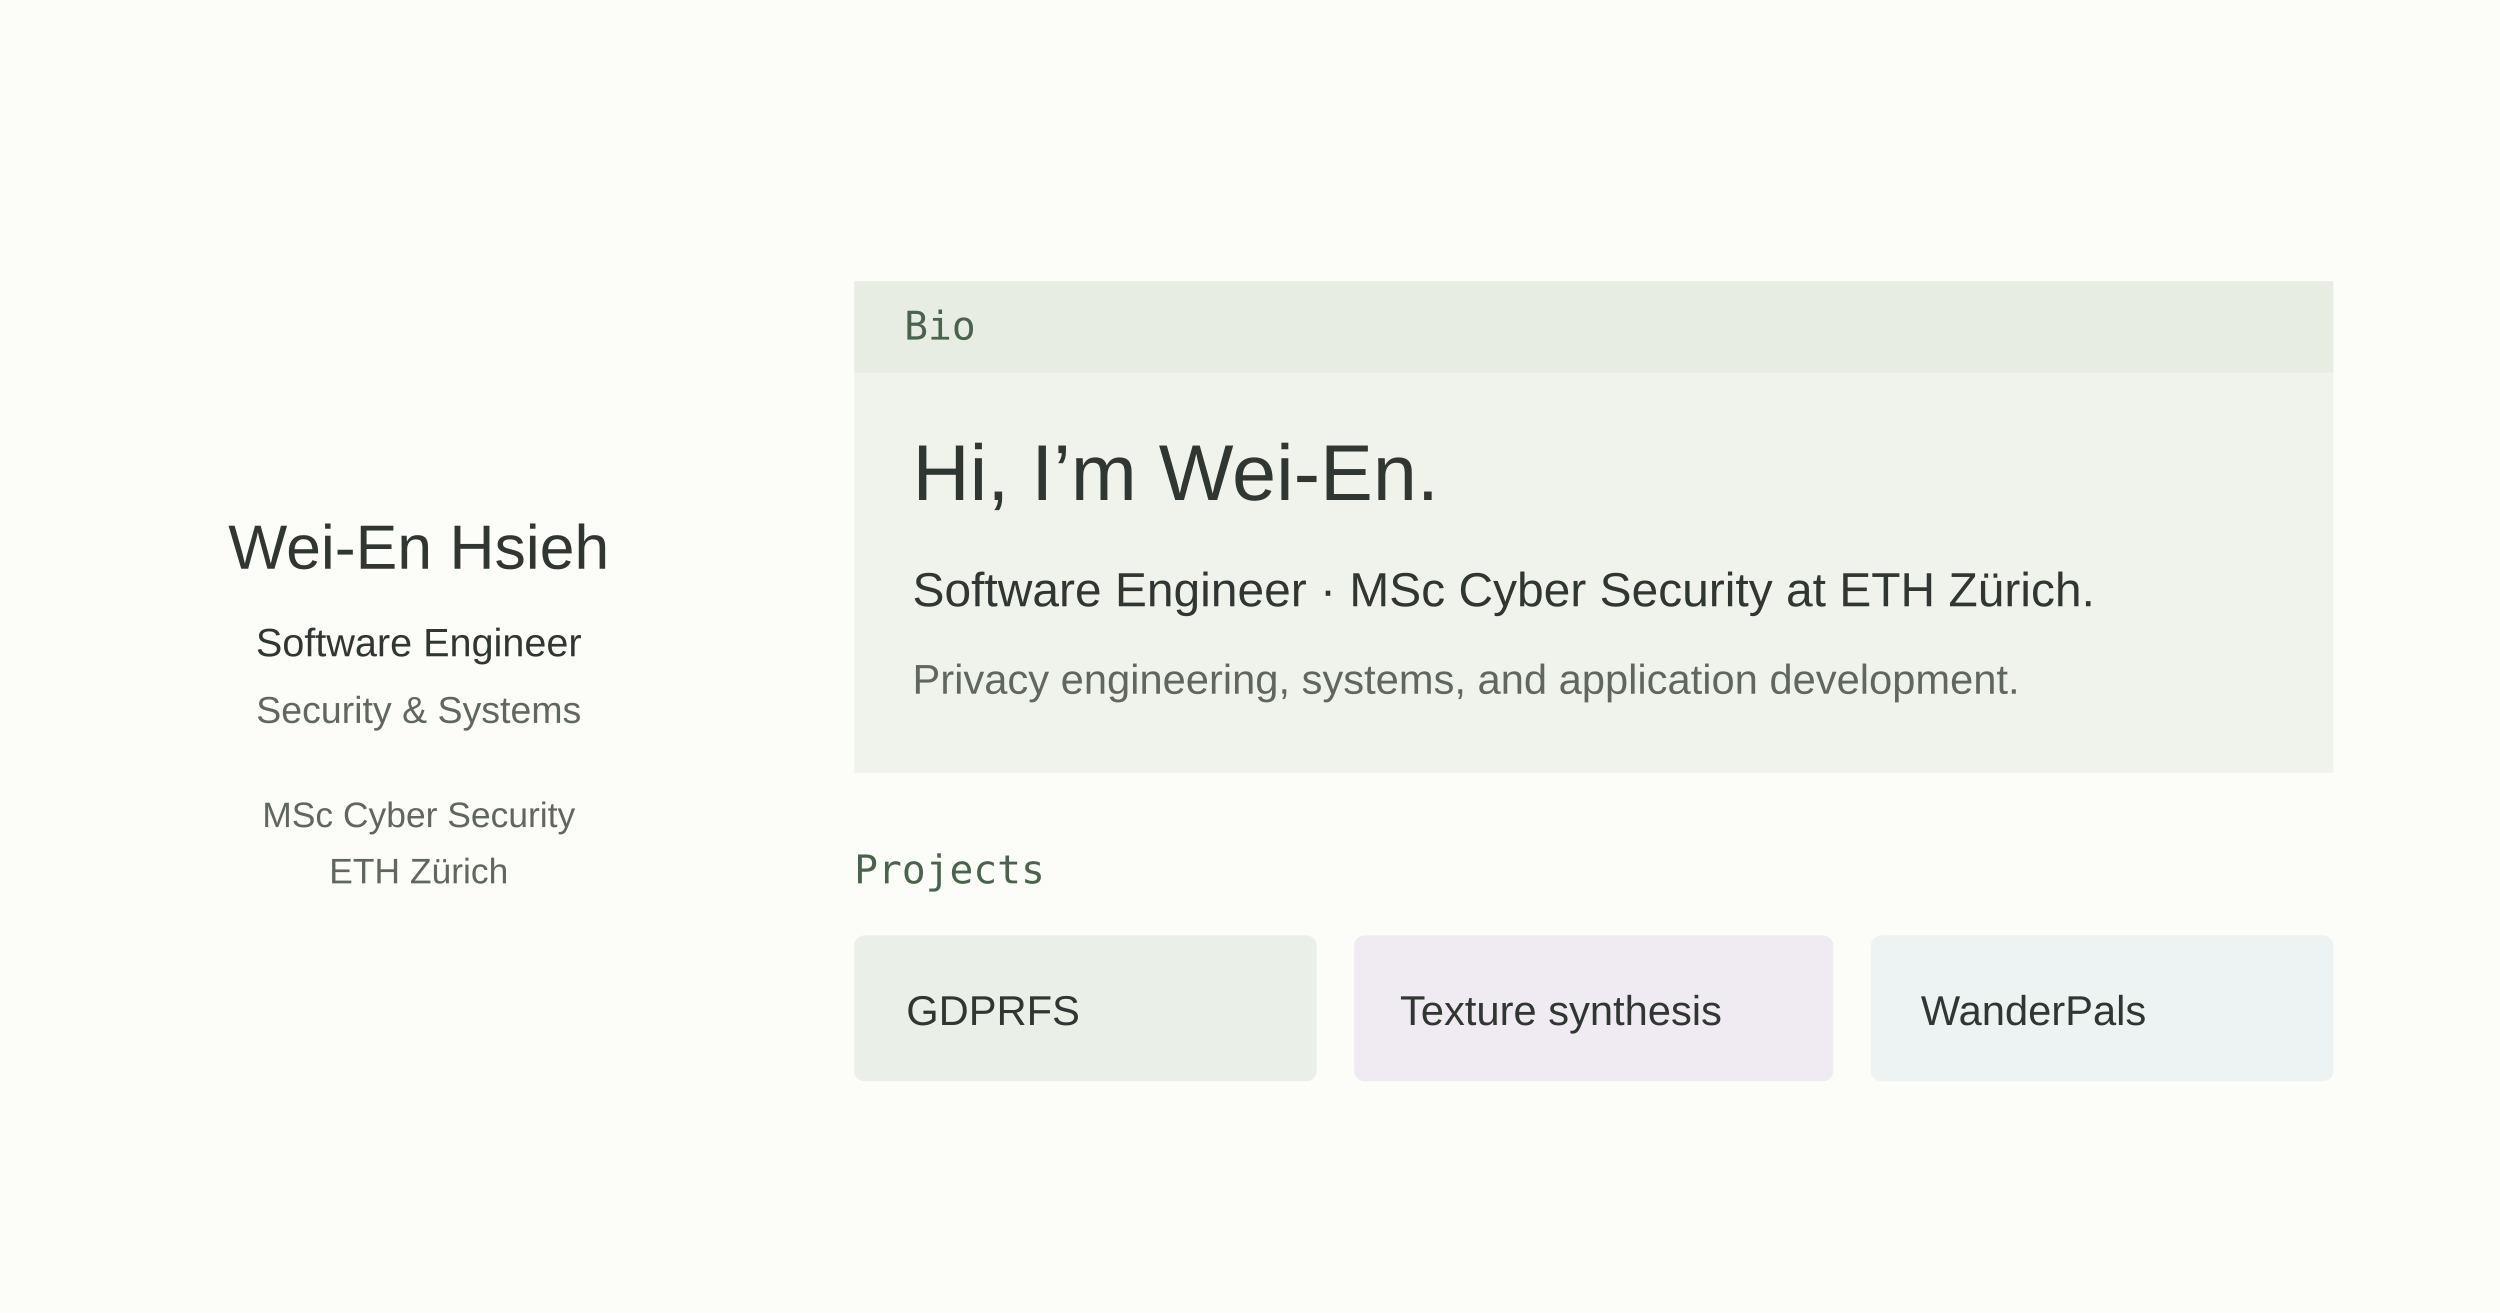
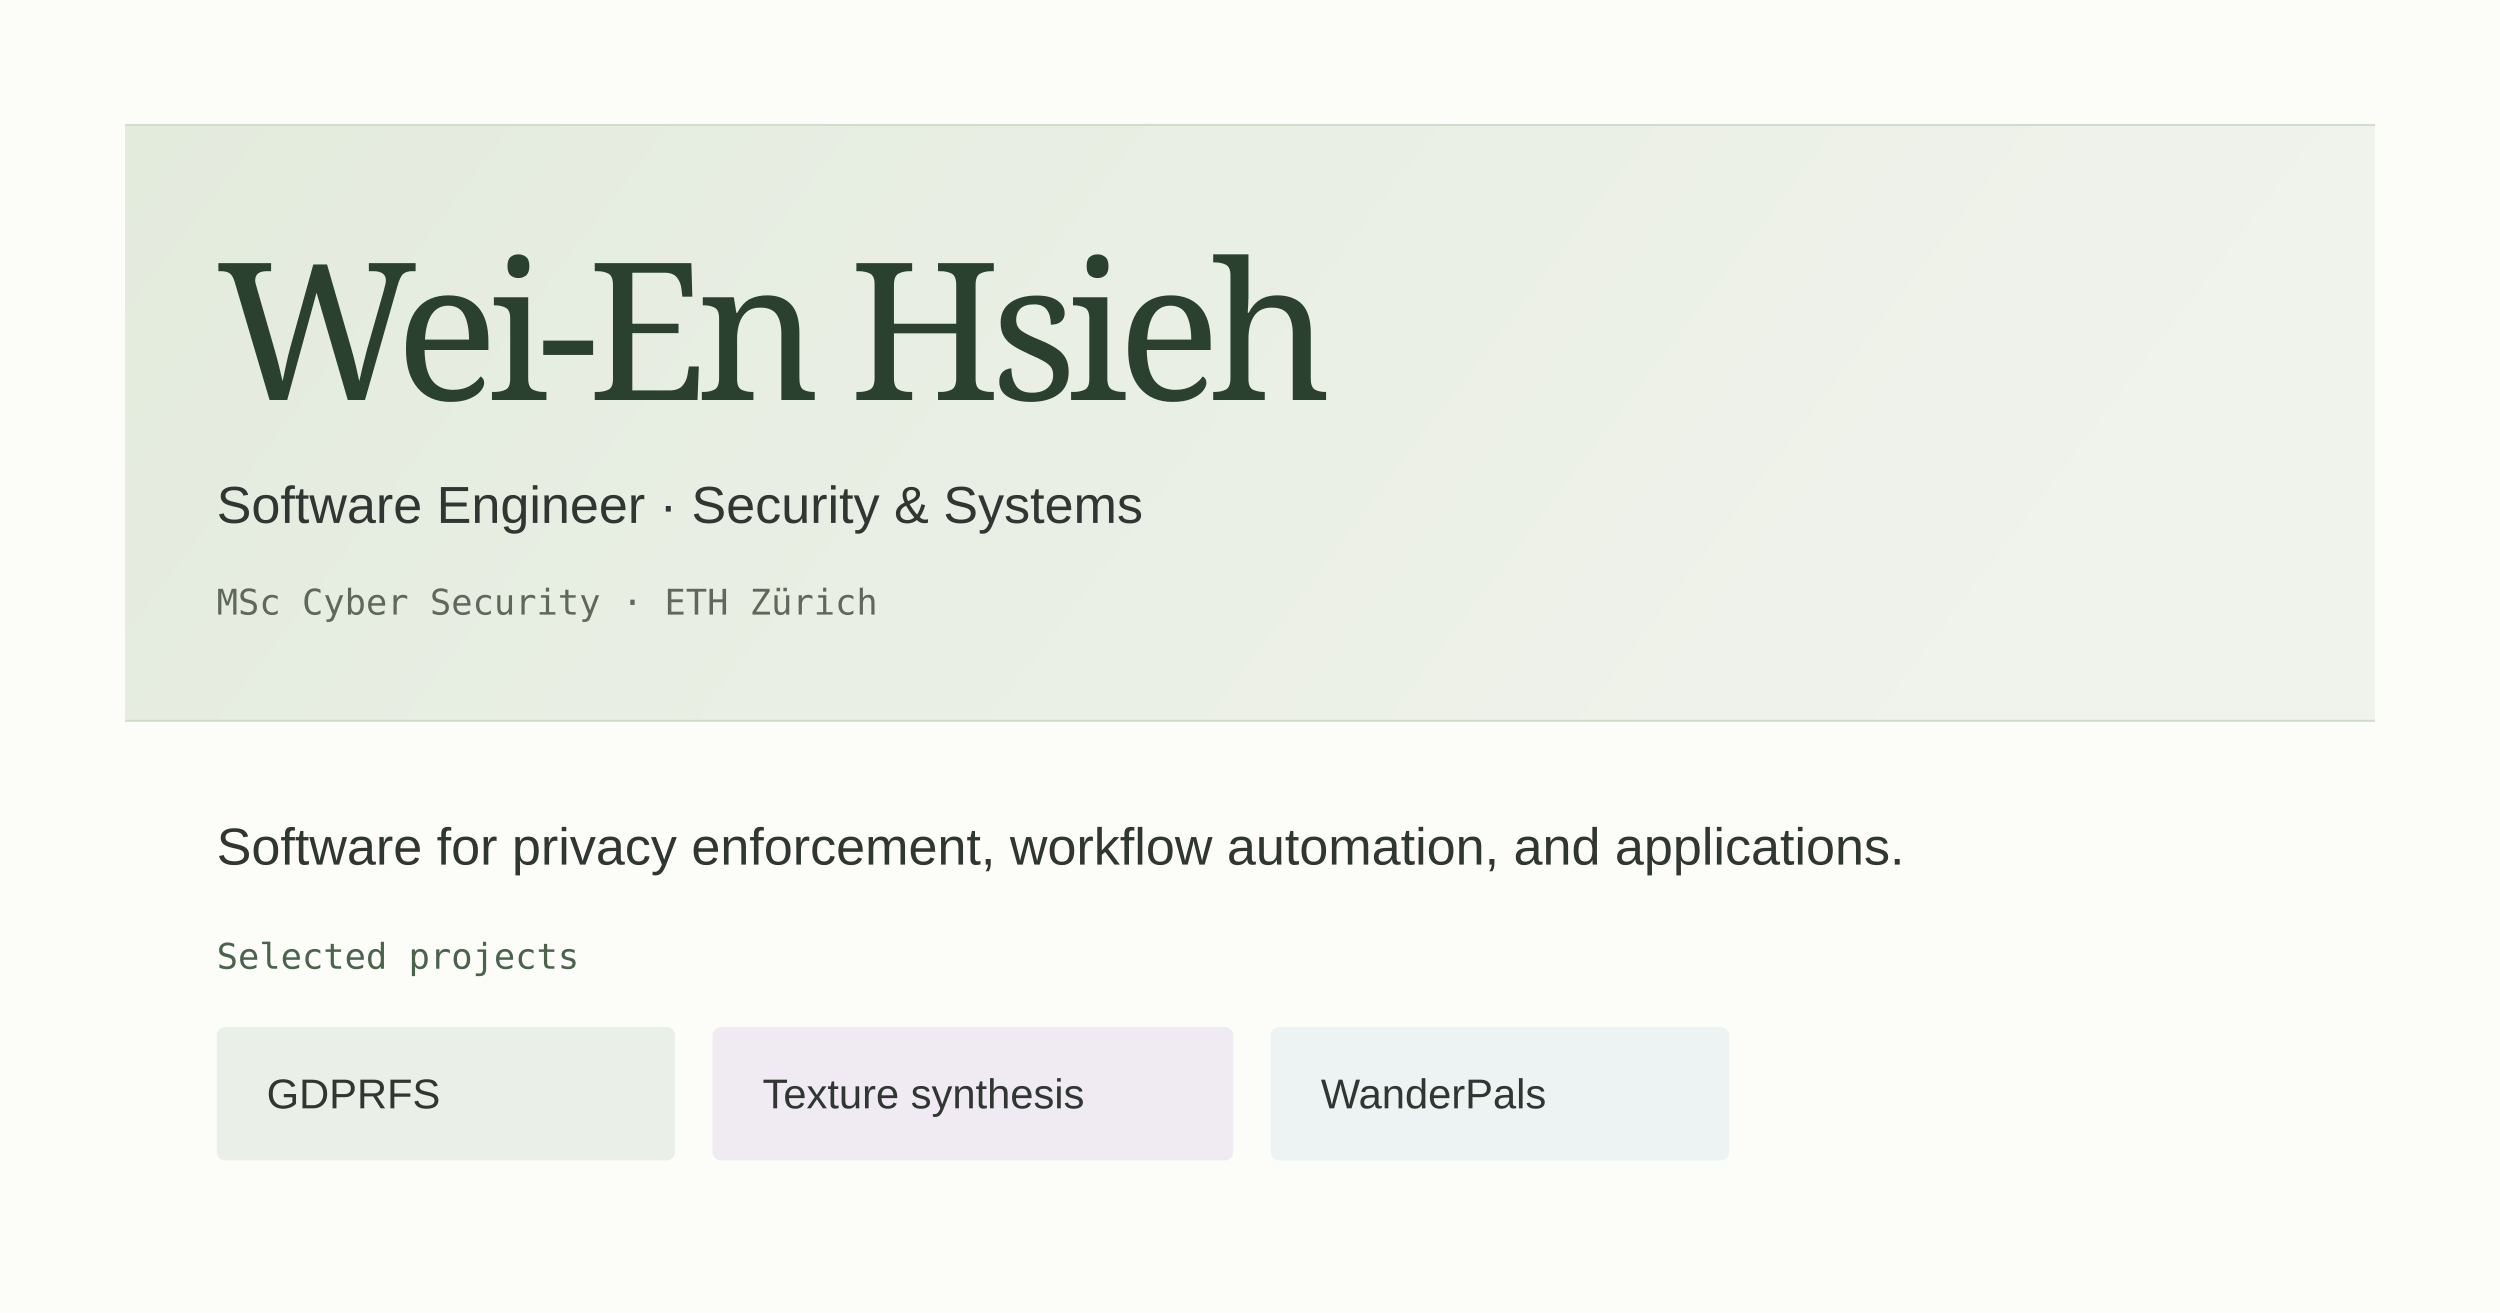
<svg xmlns="http://www.w3.org/2000/svg" width="1200" height="630" viewBox="0 0 1200 630">
+   <defs>
+     <linearGradient id="hero" x2="1" y2="0.2">
+       <stop stop-color="#e3ebdd" />
+       <stop offset="1" stop-color="#f0f3ec" />
+     </linearGradient>
+   </defs>
  <rect width="1200" height="630" fill="#fcfcf9" />
-   <text x="201" y="273" text-anchor="middle" font-family="Arial,sans-serif" font-size="30" fill="#303631">Wei-En Hsieh</text>
-   <text x="201" y="315" text-anchor="middle" font-family="Arial,sans-serif" font-size="19" fill="#303631">Software Engineer</text>
-   <text x="201" y="347" text-anchor="middle" font-family="Arial,sans-serif" font-size="18" fill="#60685e">Security &amp; Systems</text>
-   <text x="201" y="397" text-anchor="middle" font-family="Arial,sans-serif" font-size="17" fill="#60685e">MSc Cyber Security</text>
-   <text x="201" y="424" text-anchor="middle" font-family="Arial,sans-serif" font-size="17" fill="#60685e">ETH Zürich</text>
-   <rect x="410" y="135" width="710" height="44" fill="#e8ede3" />
-   <text x="434" y="163" font-family="monospace" font-size="19" fill="#49634c">Bio</text>
-   <rect x="410" y="179" width="710" height="192" fill="#f0f3ec" />
-   <text x="438" y="240" font-family="Arial,sans-serif" font-size="38" fill="#303631">Hi, I’m Wei-En.</text>
-   <text x="438" y="291" font-family="Arial,sans-serif" font-size="23" fill="#303631">Software Engineer · MSc Cyber Security at ETH Zürich.</text>
-   <text x="438" y="333" font-family="Arial,sans-serif" font-size="20" fill="#60685e">Privacy engineering, systems, and application development.</text>
-   <text x="410" y="424" font-family="monospace" font-size="19" fill="#49634c">Projects</text>
+   <rect x="60" y="60" width="1080" height="286" fill="url(#hero)" />
+   <path d="M60 60h1080M60 346h1080" stroke="#d2ddcb" />
+   <text x="104" y="192" font-family="Georgia,serif" font-size="92" letter-spacing="-5" fill="#29412e">Wei-En Hsieh</text>
+   <text x="104" y="251" font-family="Arial,sans-serif" font-size="25" fill="#303631">Software Engineer · Security &amp; Systems</text>
+   <text x="104" y="295" font-family="monospace" font-size="17" fill="#60685e">MSc Cyber Security · ETH Zürich</text>
+   <text x="104" y="415" font-family="Arial,sans-serif" font-size="25" fill="#303631">Software for privacy enforcement, workflow automation, and applications.</text>
+   <text x="104" y="465" font-family="monospace" font-size="17" fill="#49634c">Selected projects</text>
  <g font-family="Arial,sans-serif" font-size="20" fill="#303631">
-     <rect x="410" y="449" width="222" height="70" rx="5" fill="#eaf0e7" />
-     <text x="435" y="492">GDPRFS</text>
-     <rect x="650" y="449" width="230" height="70" rx="5" fill="#f0ebf3" />
-     <text x="672" y="492">Texture synthesis</text>
-     <rect x="898" y="449" width="222" height="70" rx="5" fill="#edf2f3" />
-     <text x="922" y="492">WanderPals</text>
+     <rect x="104" y="493" width="220" height="64" rx="4" fill="#eaf0e7" />
+     <text x="128" y="532">GDPRFS</text>
+     <rect x="342" y="493" width="250" height="64" rx="4" fill="#f0ebf3" />
+     <text x="366" y="532">Texture synthesis</text>
+     <rect x="610" y="493" width="220" height="64" rx="4" fill="#edf2f3" />
+     <text x="634" y="532">WanderPals</text>
  </g>
</svg>
